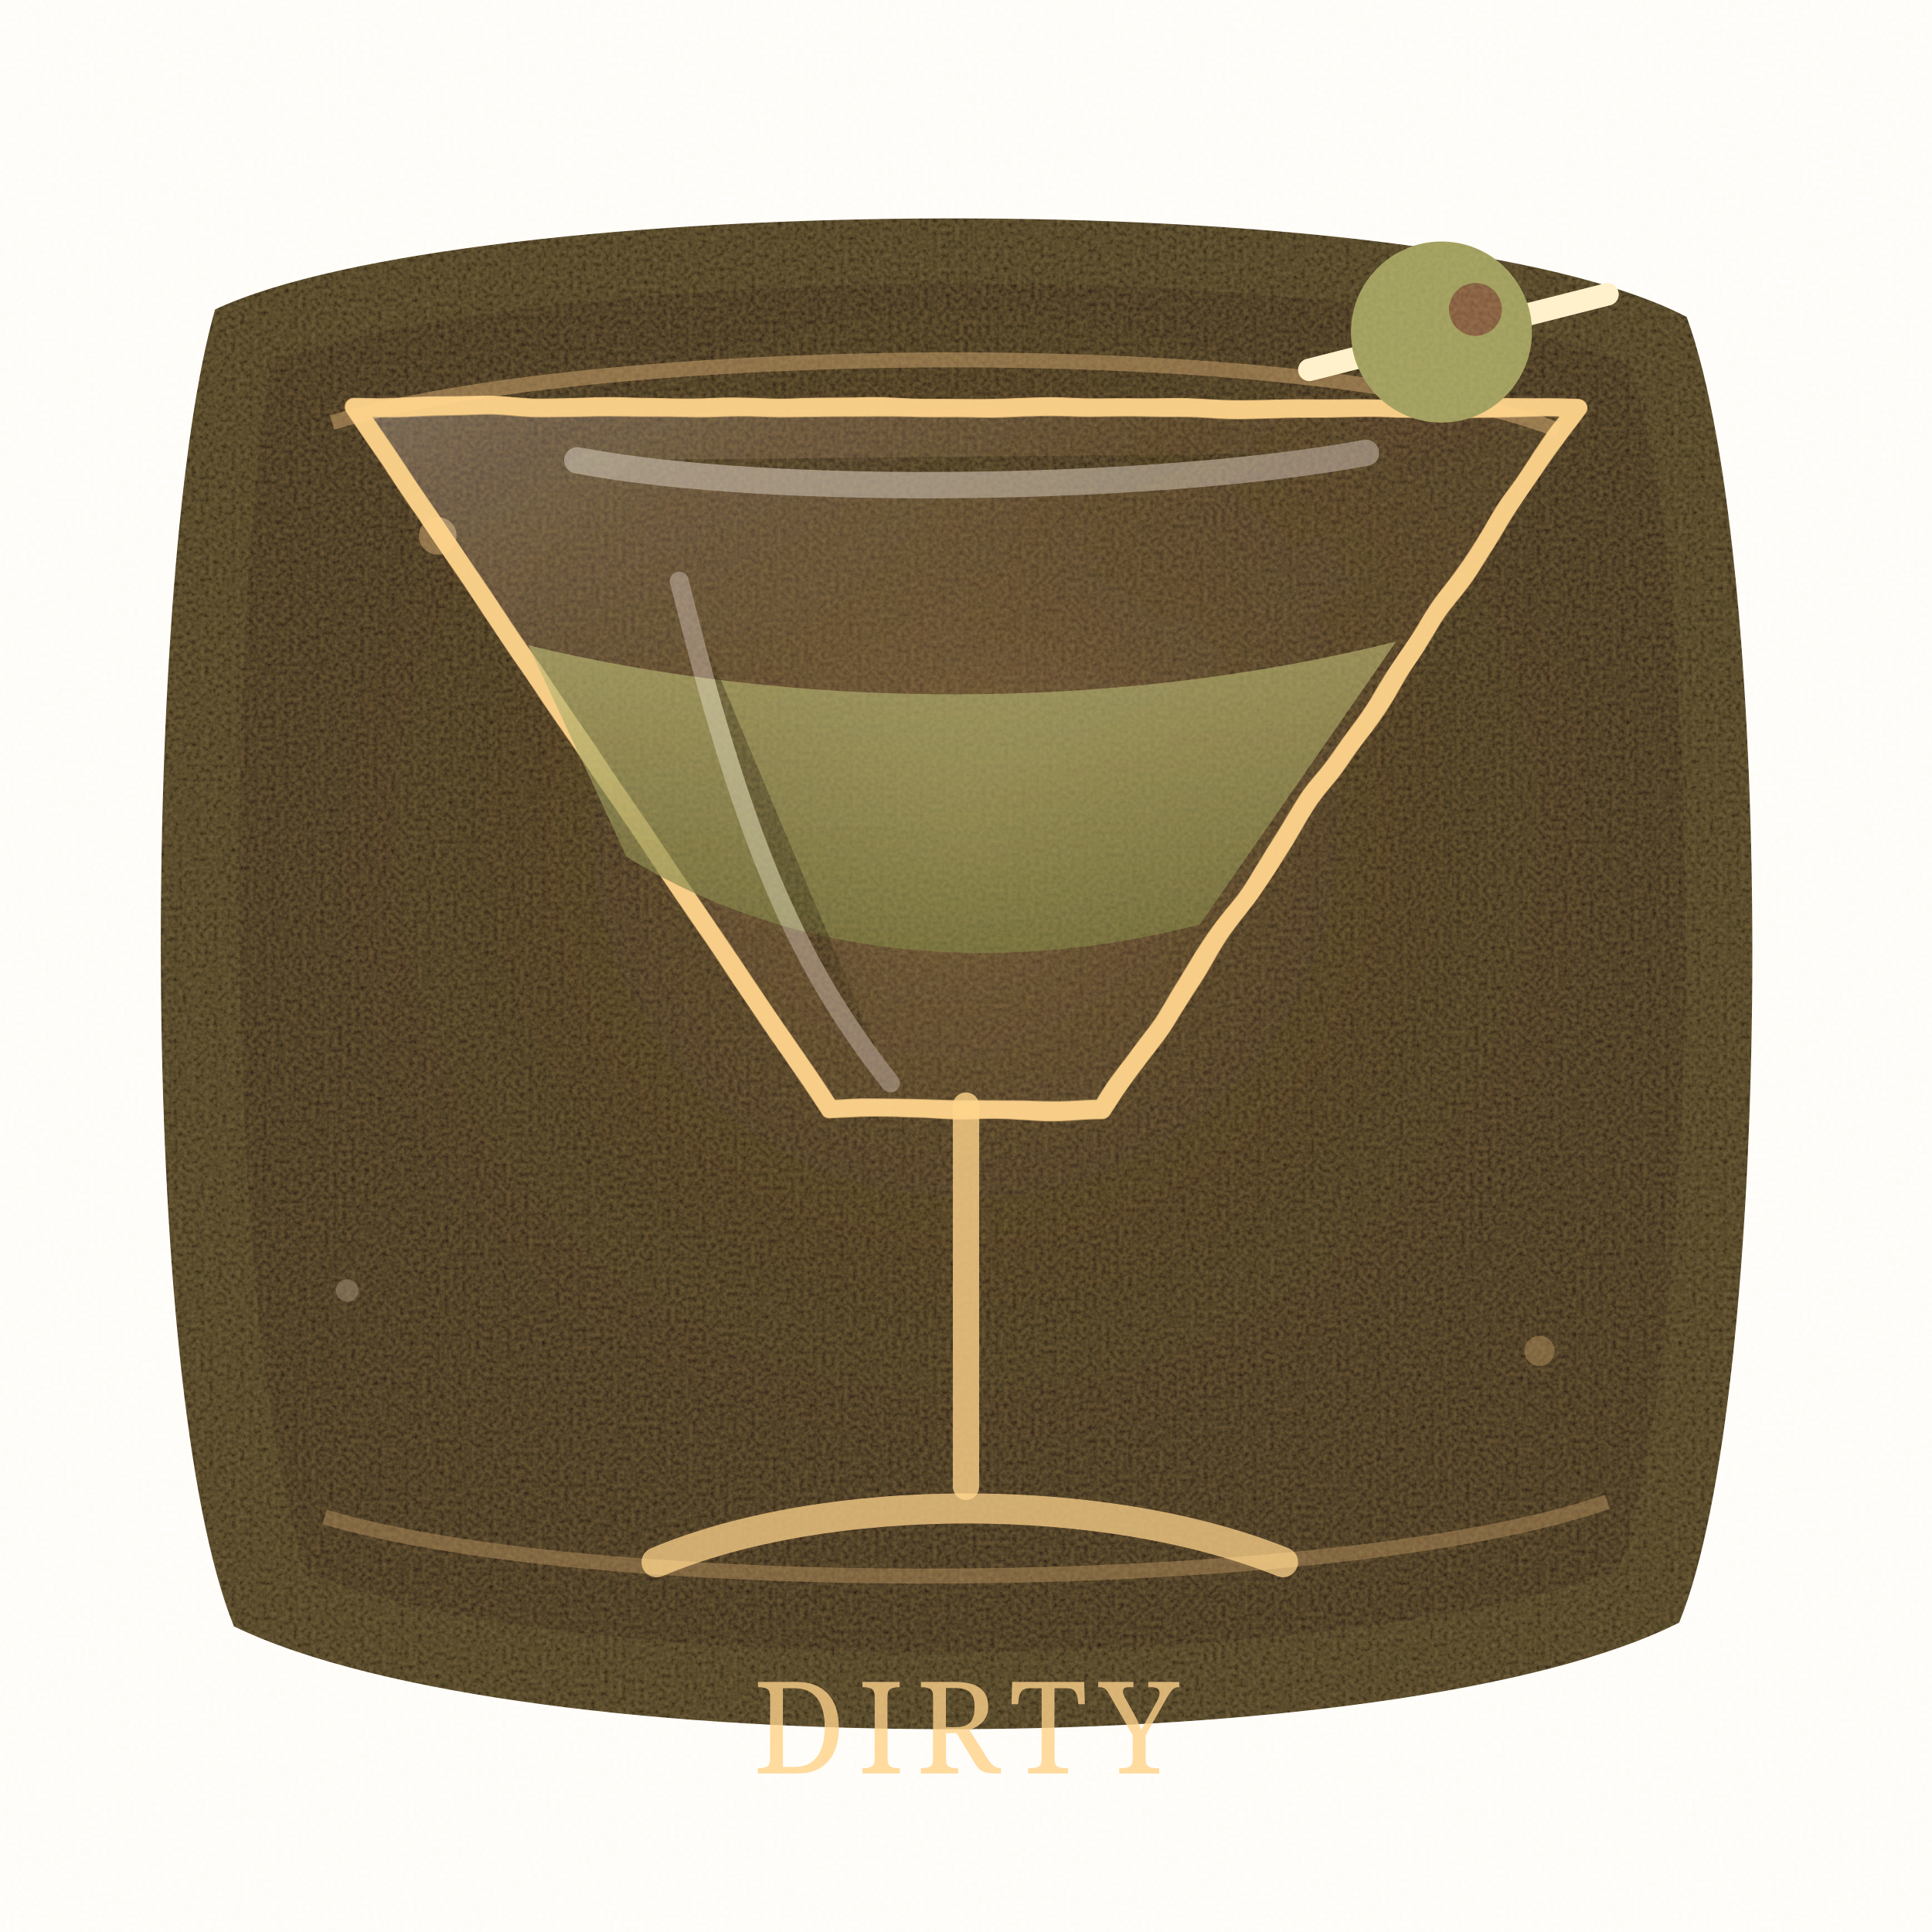
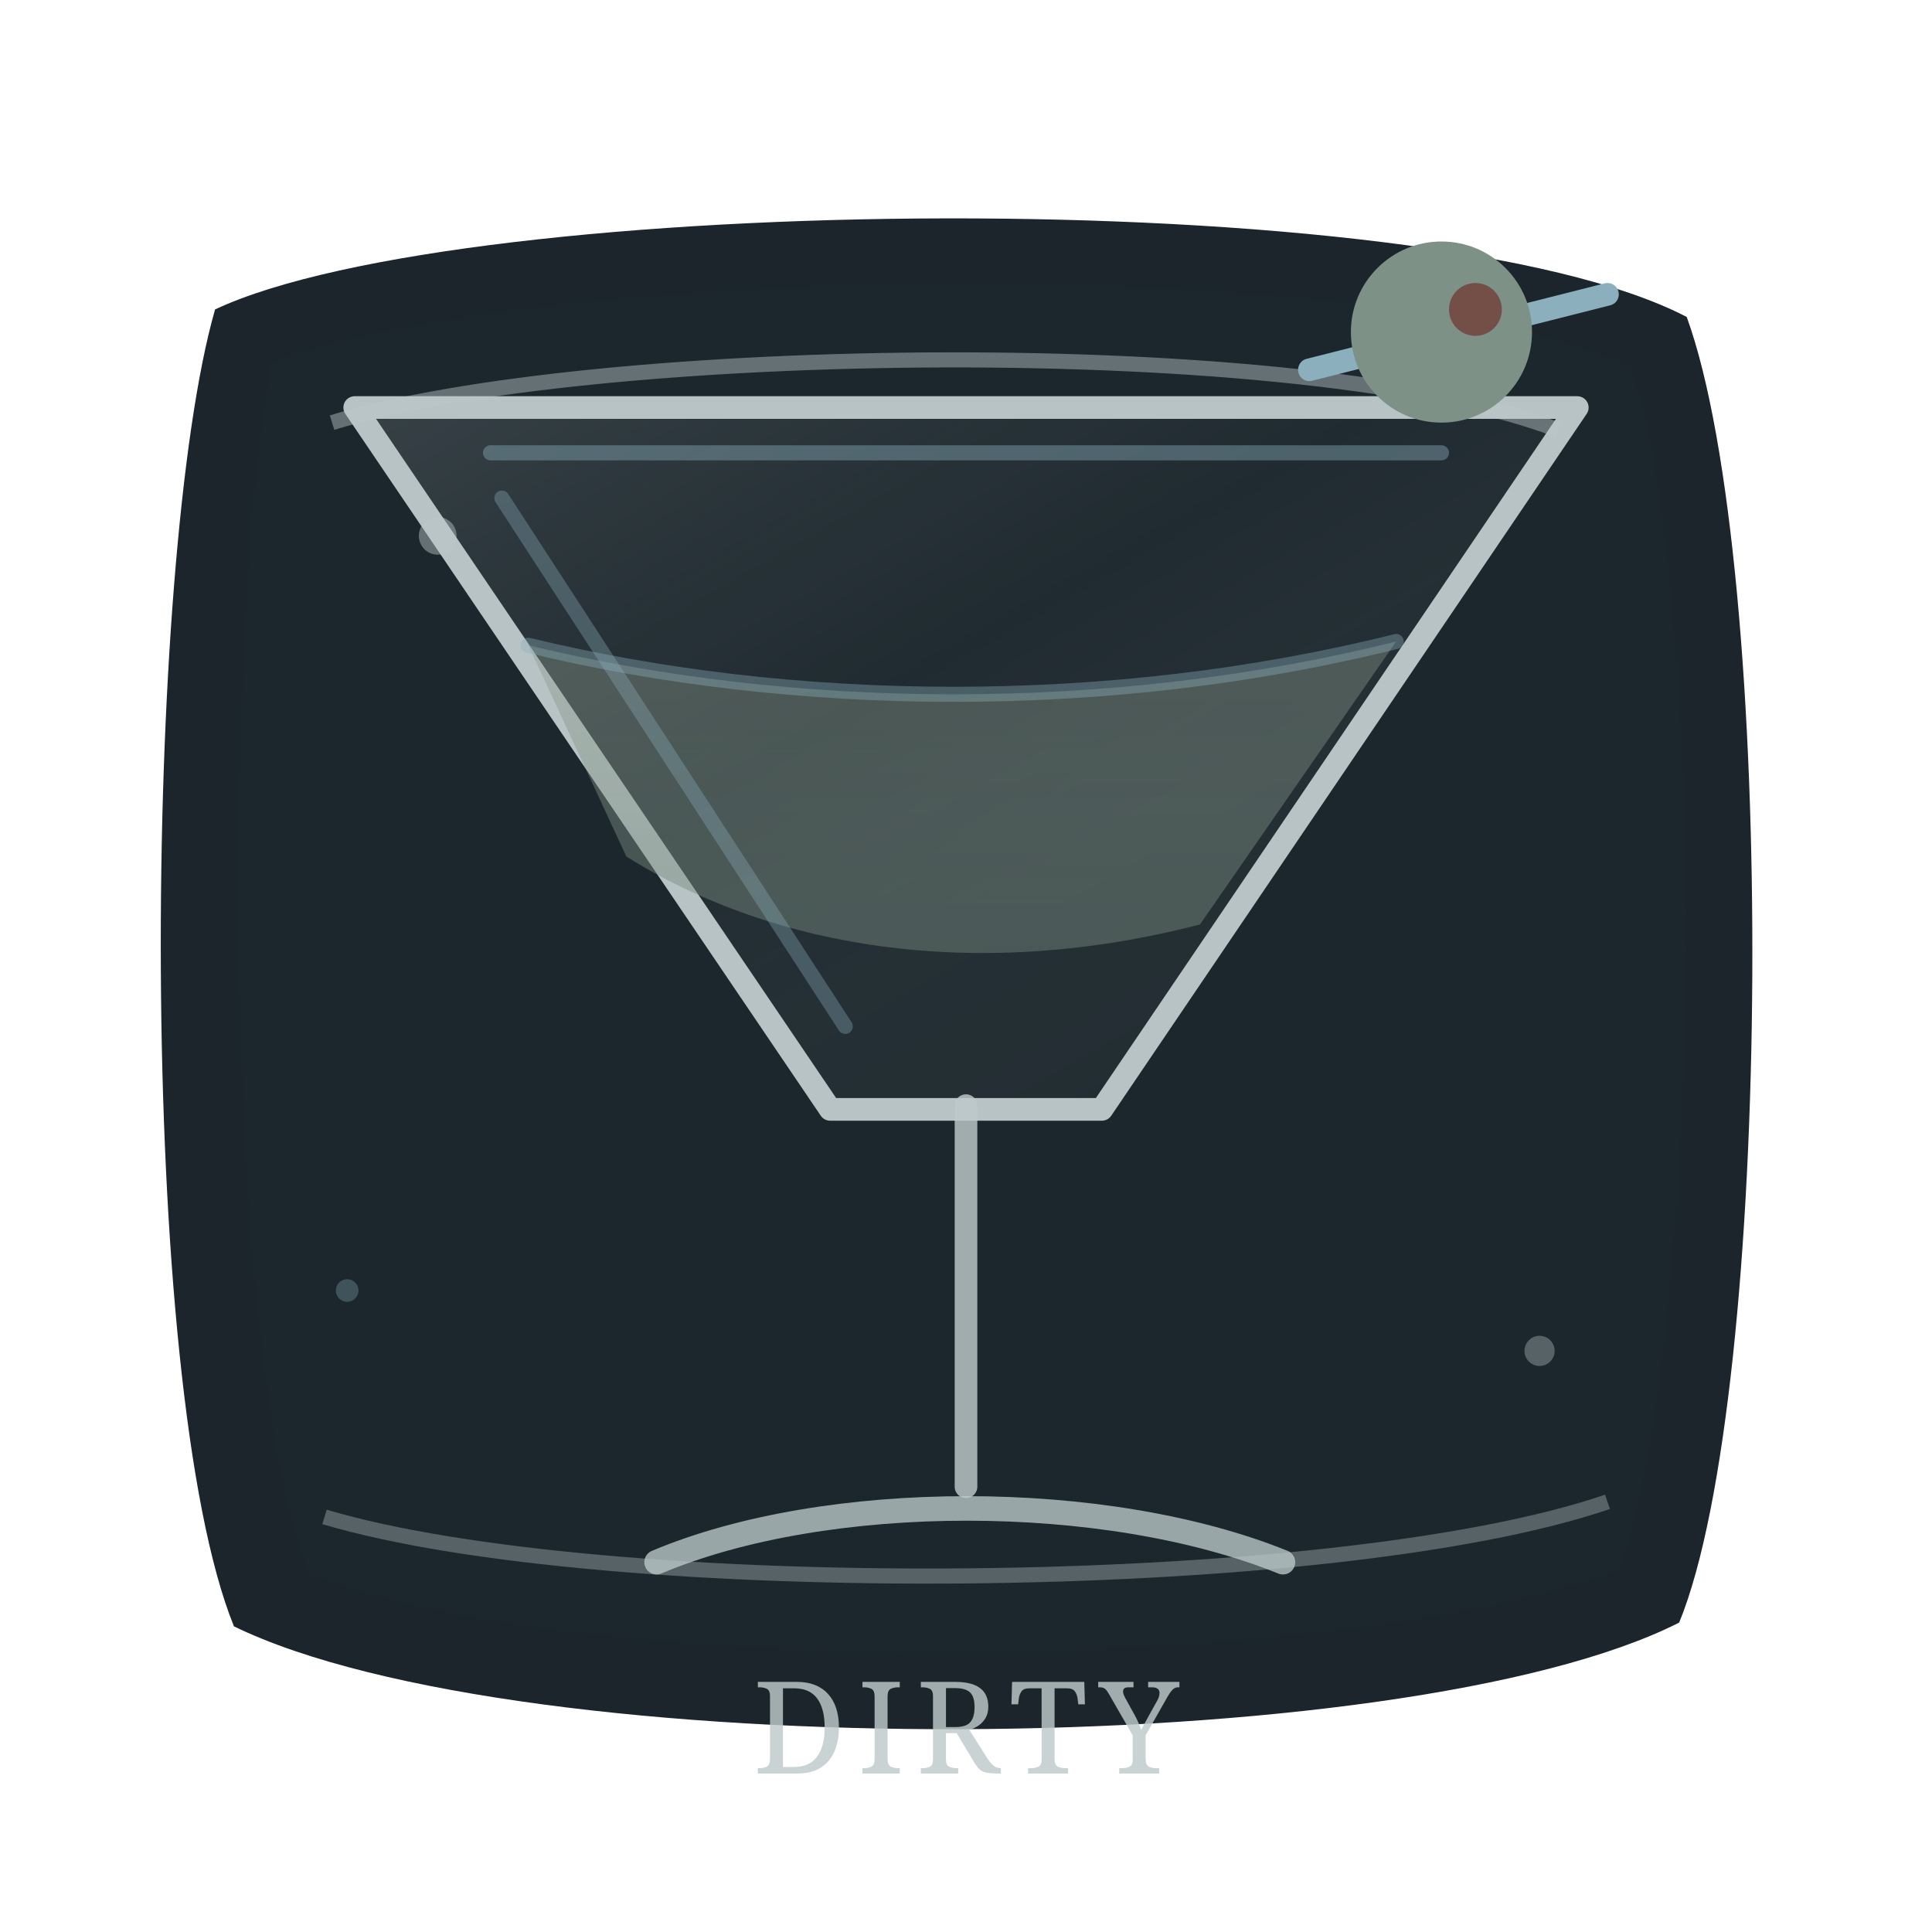
<svg xmlns="http://www.w3.org/2000/svg" viewBox="0 0 512 512" role="img" aria-label="Dirty drink label">
  <defs>
-     <filter id="paper" x="-20%" y="-20%" width="140%" height="140%">
-       <feTurbulence type="fractalNoise" baseFrequency="0.85" numOctaves="4" seed="221" result="noise" />
-       <feColorMatrix in="noise" type="matrix" values="0 0 0 0 0.95 0 0 0 0 0.78 0 0 0 0 0.45 0 0 0 .16 0" />
-       <feBlend in="SourceGraphic" mode="soft-light" />
-     </filter>
-     <filter id="ink" x="-20%" y="-20%" width="140%" height="140%">
-       <feTurbulence type="fractalNoise" baseFrequency="0.035" numOctaves="2" seed="169" result="wobble" />
-       <feDisplacementMap in="SourceGraphic" in2="wobble" scale="2.1" />
-     </filter>
    <linearGradient id="glass" x1="0" x2="1" y1="0" y2="1">
-       <stop offset="0" stop-color="#fff7e8" stop-opacity=".34" />
-       <stop offset=".42" stop-color="#ffd28a" stop-opacity=".08" />
-       <stop offset="1" stop-color="#0c0705" stop-opacity=".2" />
+       <stop offset="0" stop-color="#e5e8e5" stop-opacity=".14" />
+       <stop offset=".42" stop-color="#bdc9ca" stop-opacity=".025" />
+       <stop offset="1" stop-color="#0b1118" stop-opacity=".2" />
    </linearGradient>
    <linearGradient id="liquid" x1="0" x2="0" y1="0" y2="1">
-       <stop offset="0" stop-color="#b8b874" stop-opacity=".86" />
-       <stop offset="1" stop-color="#6f753d" stop-opacity=".96" />
+       <stop offset="0" stop-color="#8b9b8c" stop-opacity=".52" />
+       <stop offset="1" stop-color="#72857c" stop-opacity=".64" />
    </linearGradient>
-     <radialGradient id="glow" cx="50%" cy="42%" r="58%">
-       <stop offset="0" stop-color="#ffd28a" stop-opacity=".26" />
-       <stop offset="1" stop-color="#0c0705" stop-opacity="0" />
-     </radialGradient>
  </defs>
  <rect width="512" height="512" fill="none" />
-   <g filter="url(#paper)">
-     <path d="M57 82 C123 51 378 48 447 84 C471 150 470 369 445 430 C372 467 138 468 62 431 C36 367 38 148 57 82 Z" fill="#140905" opacity=".94" />
-     <path d="M72 96 C140 70 363 66 432 97 C453 160 451 354 429 416 C356 444 153 446 82 417 C58 356 60 158 72 96 Z" fill="#24130b" opacity=".62" />
-     <path d="M88 112 C156 91 346 88 413 114" stroke="#ffd28a" stroke-width="4" opacity=".45" fill="none" />
-     <path d="M86 402 C160 424 353 423 426 398" stroke="#ffd28a" stroke-width="4" opacity=".36" fill="none" />
-     <circle cx="116" cy="142" r="5" fill="#ffd28a" opacity=".45" />
-     <circle cx="408" cy="358" r="4" fill="#ffd28a" opacity=".36" />
-     <circle cx="92" cy="342" r="3" fill="#fff1cc" opacity=".32" />
-     <ellipse cx="256" cy="248" rx="174" ry="166" fill="url(#glow)" />
-     <path filter="url(#ink)" stroke="#ffd28a" stroke-width="5" stroke-linejoin="round" fill="url(#glass)" opacity=".96" d="M94 108 L418 108 L292 294 L220 294 Z" />
+   <g>
+     <path d="M57 82 C123 51 378 48 447 84 C471 150 470 369 445 430 C372 467 138 468 62 431 C36 367 38 148 57 82 Z" fill="#0e171e" opacity=".94" />
+     <path d="M72 96 C140 70 363 66 432 97 C453 160 451 354 429 416 C356 444 153 446 82 417 C58 356 60 158 72 96 Z" fill="#1c282f" opacity=".62" />
+     <path d="M88 112 C156 91 346 88 413 114" stroke="#bdc9ca" stroke-width="4" opacity=".45" fill="none" />
+     <path d="M86 402 C160 424 353 423 426 398" stroke="#bdc9ca" stroke-width="4" opacity=".36" fill="none" />
+     <circle cx="116" cy="142" r="5" fill="#bdc9ca" opacity=".45" />
+     <circle cx="408" cy="358" r="4" fill="#bdc9ca" opacity=".36" />
+     <circle cx="92" cy="342" r="3" fill="#8bafbc" opacity=".32" />
+     <path stroke="#bdc9ca" stroke-width="6" stroke-linejoin="round" fill="url(#glass)" opacity=".96" d="M94 108 L418 108 L292 294 L220 294 Z" />
    <path d="M140 171 C210 188 294 189 370 170 L318 245 C260 260 206 252 166 227 Z" fill="url(#liquid)" opacity=".76" />
-     <path d="M256 293 L256 394" stroke="#ffd28a" stroke-width="7" stroke-linecap="round" opacity=".82" />
-     <path d="M174 414 C219 395 293 395 340 414" stroke="#ffd28a" stroke-width="8" stroke-linecap="round" fill="none" opacity=".78" />
-     <path d="M153 122 C206 132 308 130 362 120" stroke="#fff7e8" stroke-width="7" stroke-linecap="round" opacity=".42" />
-     <path d="M180 154 C196 218 209 253 236 287" stroke="#fff7e8" stroke-width="5" stroke-linecap="round" opacity=".35" />
-     <path d="M347 98 L426 78" stroke="#fff1cc" stroke-width="6" stroke-linecap="round" />
-     <circle cx="382" cy="88" r="24" fill="#9a9b5d" />
+     <path d="M140 171 C210 188 294 189 370 170" fill="none" stroke="#8bafbc" stroke-width="4" stroke-linecap="round" opacity=".38" />
+     <path d="M256 293 L256 394" stroke="#bdc9ca" stroke-width="6" stroke-linecap="round" opacity=".82" />
+     <path d="M174 414 C219 395 293 395 340 414" stroke="#bdc9ca" stroke-width="6.5" stroke-linecap="round" fill="none" opacity=".78" />
+     <path d="M130 120 L382 120" stroke="#8bafbc" stroke-width="4" stroke-linecap="round" opacity=".42" />
+     <path d="M133 132 L224 272" stroke="#8bafbc" stroke-width="4" stroke-linecap="round" opacity=".35" />
+     <path d="M347 98 L426 78" stroke="#8bafbc" stroke-width="6" stroke-linecap="round" />
+     <circle cx="382" cy="88" r="24" fill="#7d9187" />
    <circle cx="391" cy="82" r="7" fill="#6f332e" opacity=".7" />
-     <text x="256" y="470" text-anchor="middle" fill="#ffd28a" opacity=".82" font-family="Georgia, serif" font-size="34" letter-spacing="3">DIRTY</text>
+     <text x="256" y="470" text-anchor="middle" fill="#bdc9ca" opacity=".82" font-family="Georgia, serif" font-size="34" letter-spacing="3">DIRTY</text>
  </g>
</svg>
